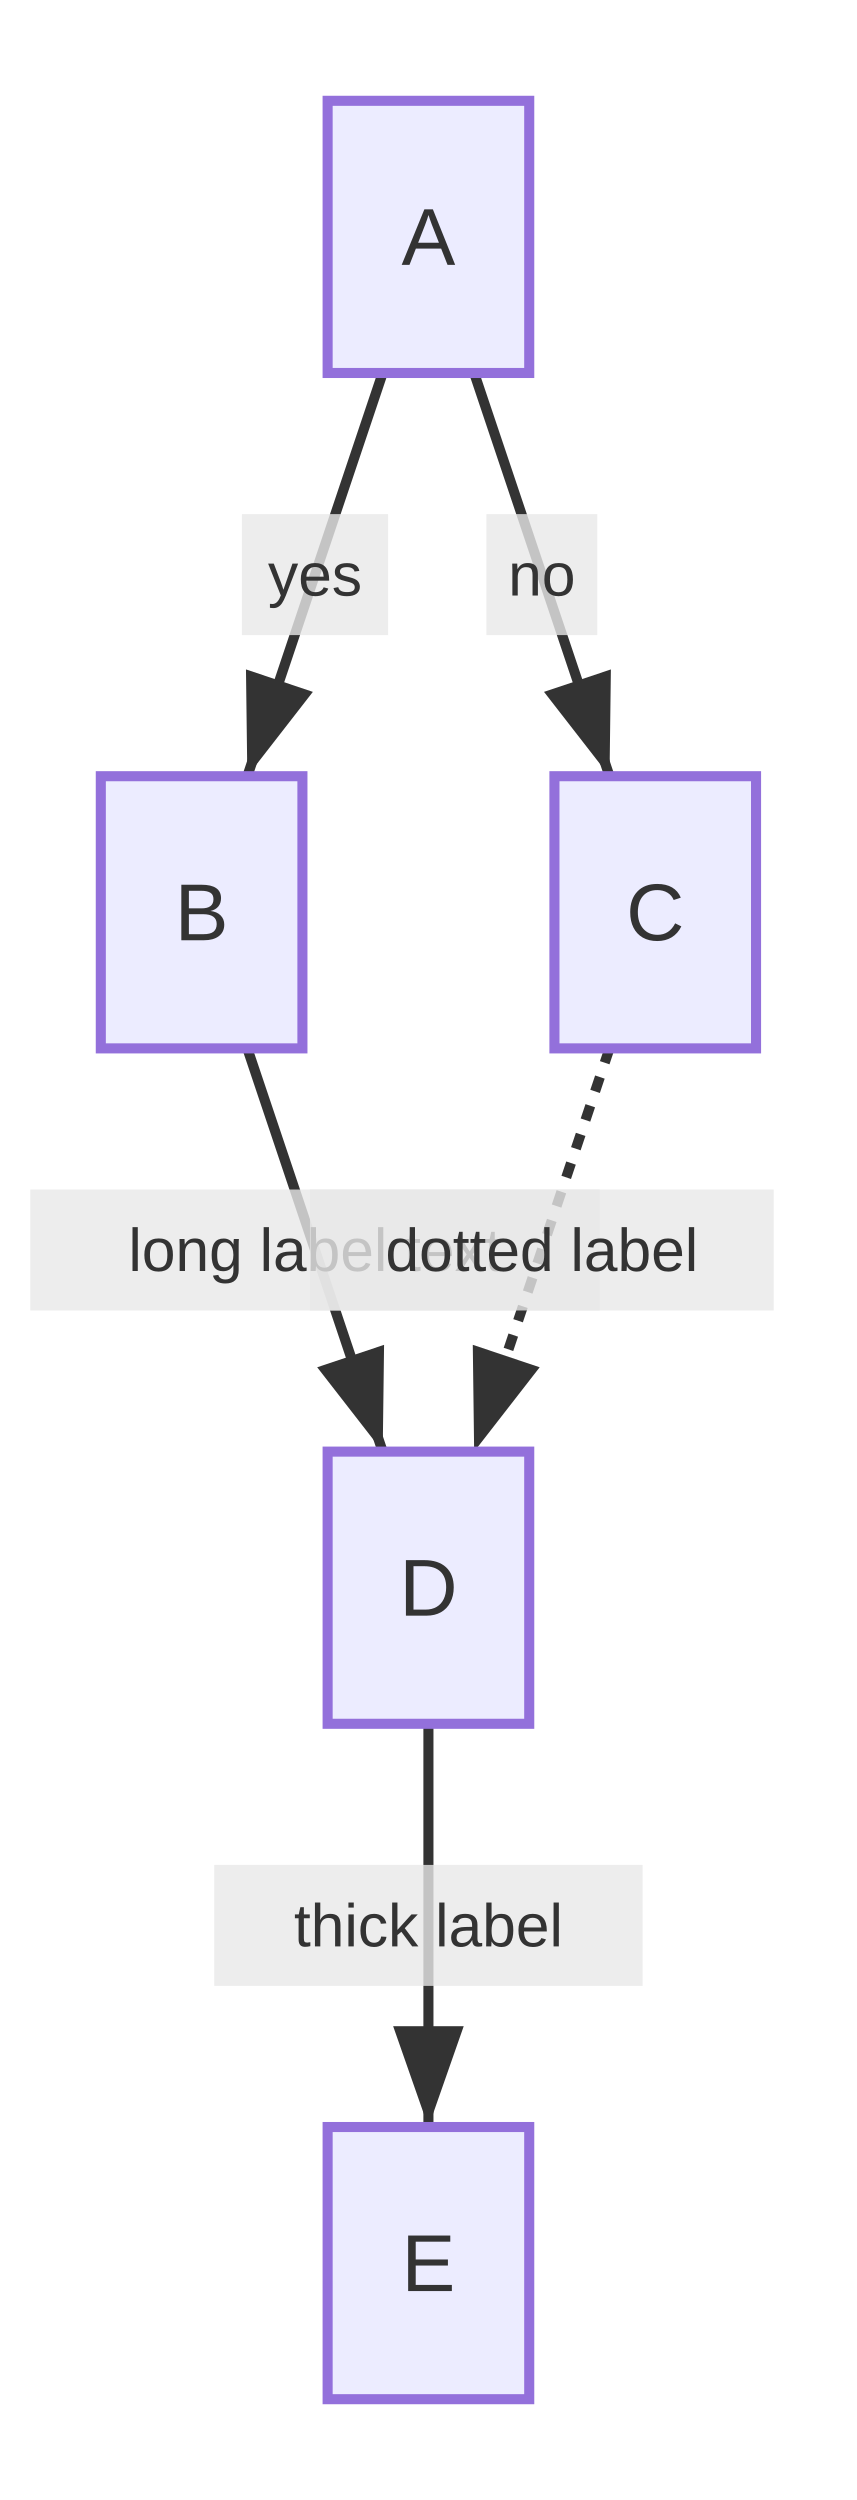
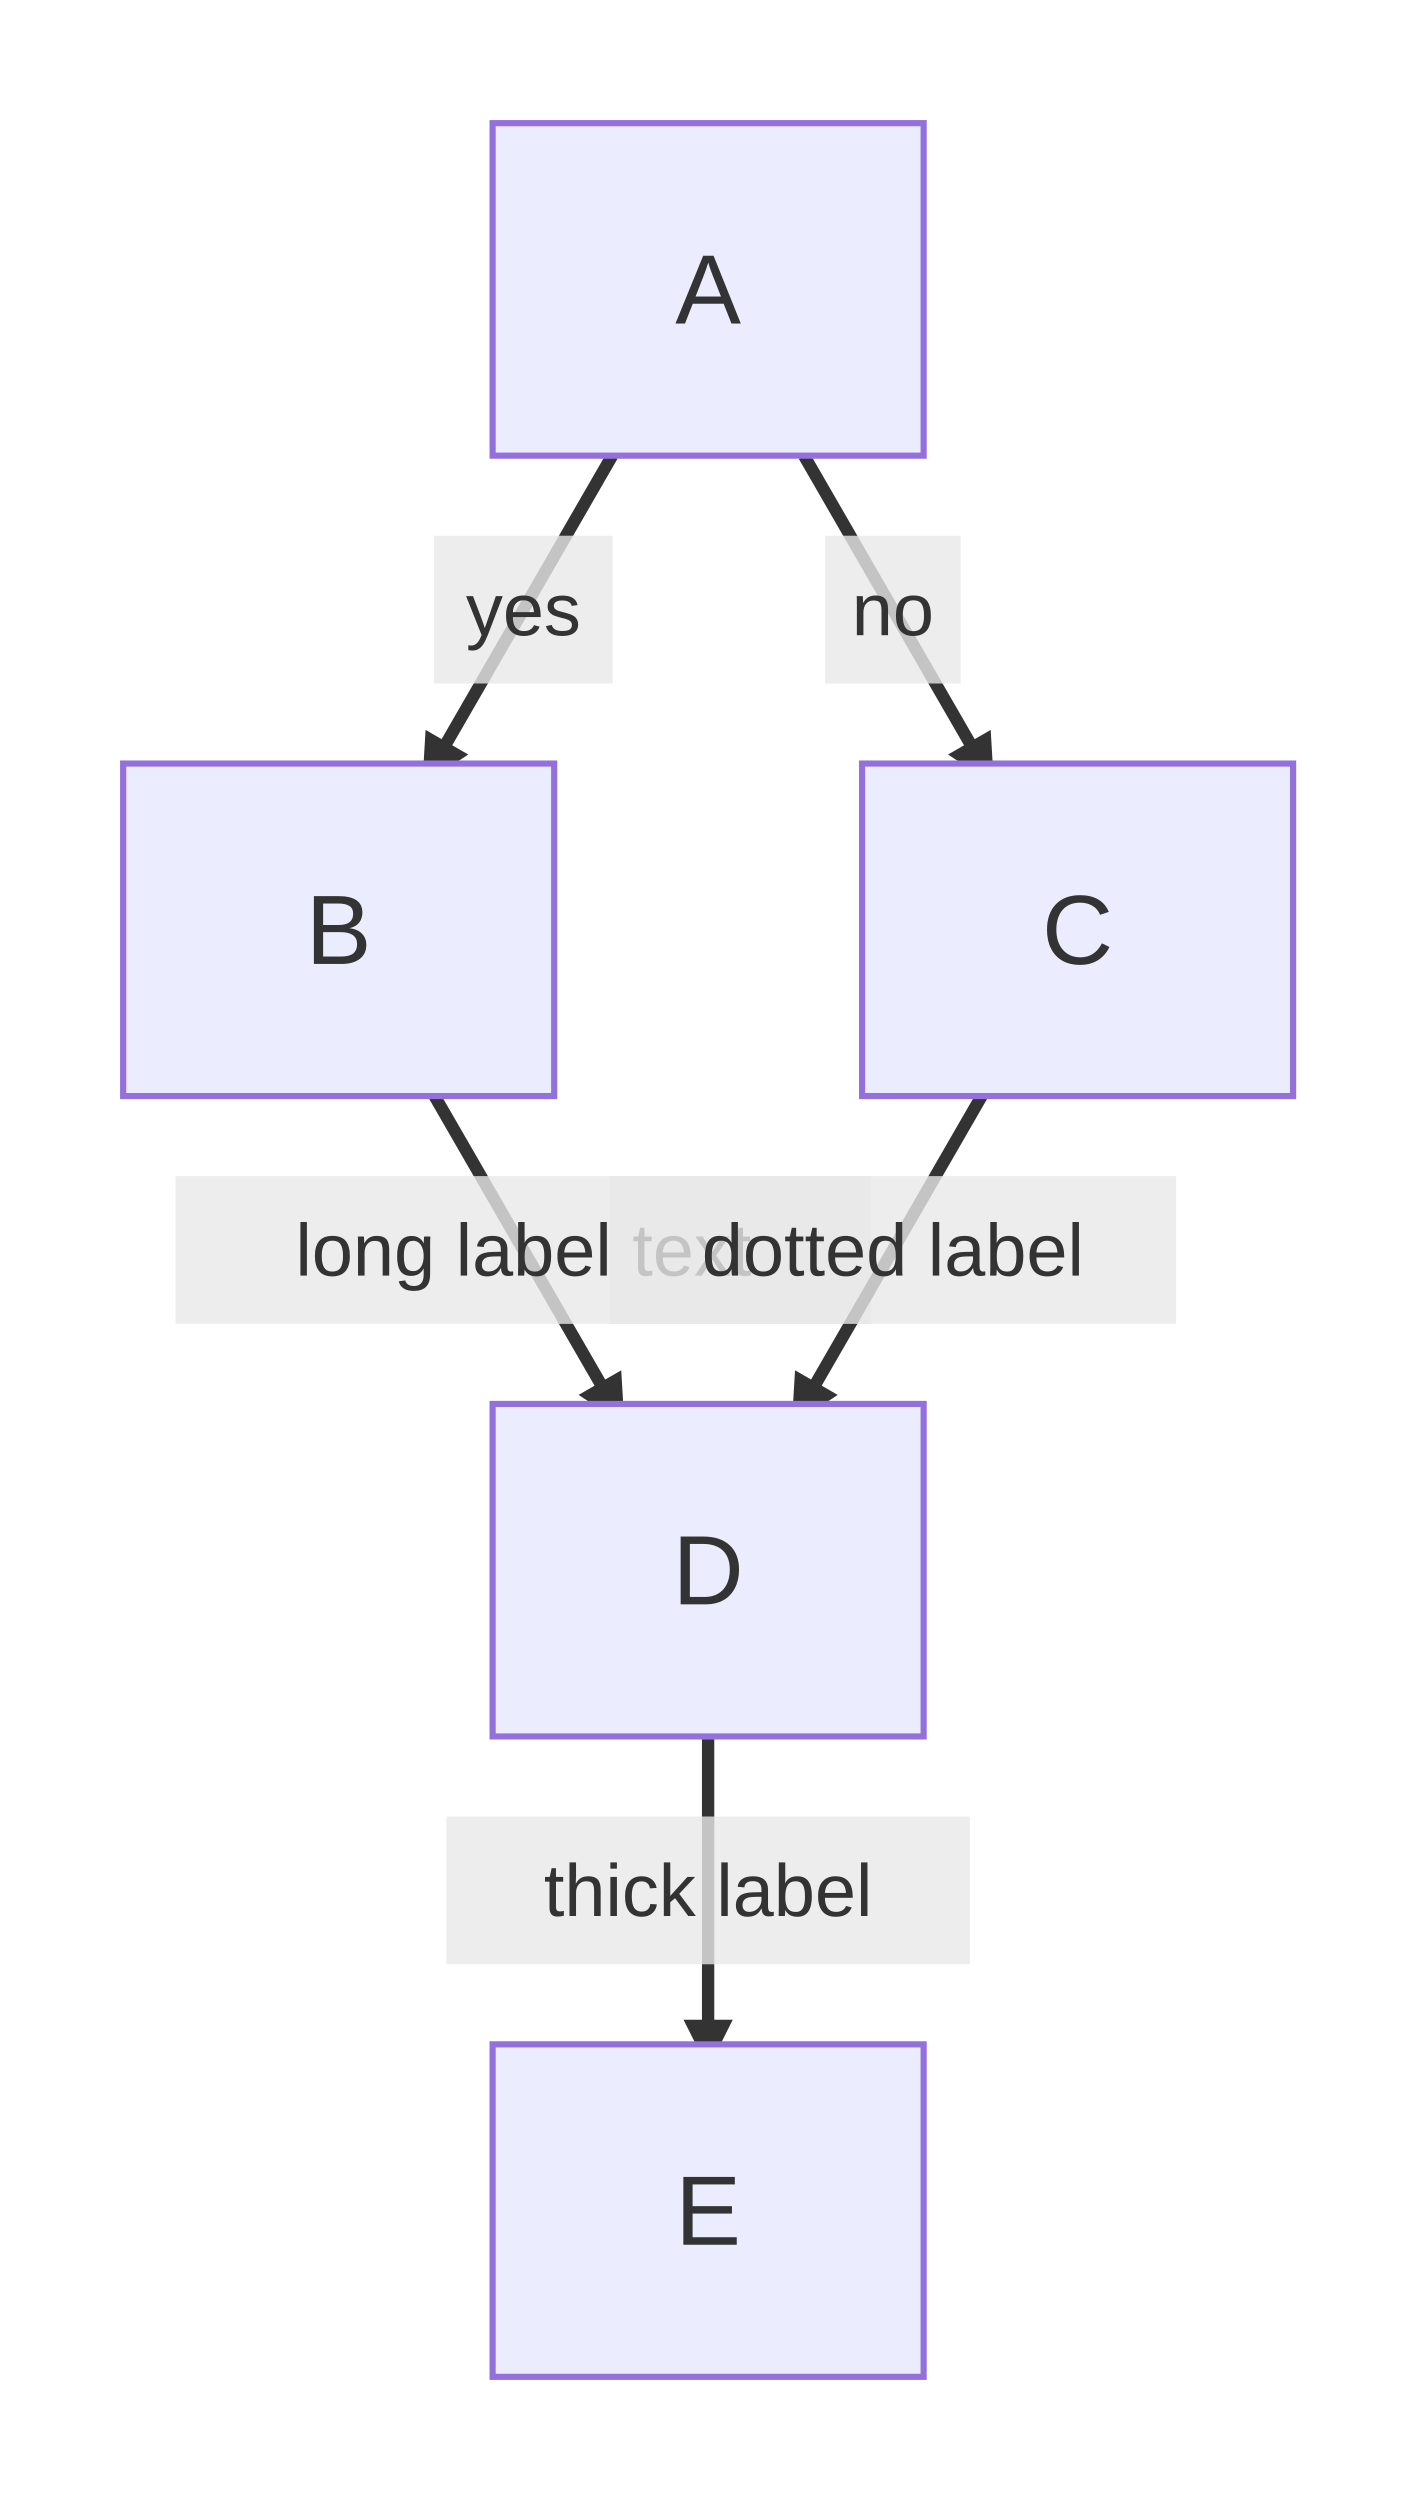
- <svg xmlns="http://www.w3.org/2000/svg" viewBox="-20 -20 170 496" width="170" height="496" style="background-color: white">
+ <svg xmlns="http://www.w3.org/2000/svg" viewBox="-20 -20 230 406" width="230" height="406" style="background-color: white">
  <defs>
-     <marker id="arrow" markerWidth="10" markerHeight="7" refX="10" refY="3.5" orient="auto" markerUnits="strokeWidth">
-       <path d="M0,0 L10,3.5 L0,7 Z" fill="#333333" />
+     <marker id="arrow" viewBox="0 0 10 10" markerWidth="8" markerHeight="8" refX="5" refY="5" orient="auto" markerUnits="userSpaceOnUse">
+       <path d="M 0 0 L 10 5 L 0 10 z" fill="#333333" />
    </marker>
-     <marker id="circle-end" markerWidth="10" markerHeight="10" refX="5" refY="5" orient="auto" markerUnits="strokeWidth">
-       <circle cx="5" cy="5" r="4" fill="#333333" />
+     <marker id="circle-end" viewBox="0 0 10 10" markerWidth="11" markerHeight="11" refX="11" refY="5" orient="auto" markerUnits="userSpaceOnUse">
+       <circle cx="5" cy="5" r="5" fill="#333333" />
    </marker>
-     <marker id="cross-end" markerWidth="10" markerHeight="10" refX="5" refY="5" orient="auto" markerUnits="strokeWidth">
-       <line x1="1" y1="1" x2="9" y2="9" stroke="#333333" stroke-width="2" />
-       <line x1="9" y1="1" x2="1" y2="9" stroke="#333333" stroke-width="2" />
+     <marker id="cross-end" viewBox="0 0 11 11" markerWidth="11" markerHeight="11" refX="12" refY="5.2" orient="auto" markerUnits="userSpaceOnUse">
+       <path d="M 1,1 l 9,9 M 10,1 l -9,9" stroke="#333333" stroke-width="2" />
    </marker>
-     <marker id="arrow-reverse" markerWidth="10" markerHeight="7" refX="10" refY="3.5" orient="auto-start-reverse" markerUnits="strokeWidth">
-       <path d="M0,0 L10,3.5 L0,7 Z" fill="#333333" />
+     <marker id="arrow-reverse" viewBox="0 0 10 10" markerWidth="8" markerHeight="8" refX="5" refY="5" orient="auto-start-reverse" markerUnits="userSpaceOnUse">
+       <path d="M 0 0 L 10 5 L 0 10 z" fill="#333333" />
    </marker>
  </defs>
-   <style>.node rect, .node polygon, .node circle, .node path, .node line { fill: #ECECFF; stroke: #9370DB; stroke-width: 2; }
+   <style>.node rect, .node polygon, .node circle, .node path, .node line { fill: #ECECFF; stroke: #9370DB; stroke-width: 1; }
.node text { fill: #333333; font-family: "trebuchet ms", verdana, arial, sans-serif; font-size: 16px; }
- .edge path { fill: none; stroke: #333333; stroke-width: 2; }
+ .edge path { fill: none; stroke: #333333; stroke-width: 2; stroke-dasharray: 0; }
.edge text { fill: #333333; font-family: "trebuchet ms", verdana, arial, sans-serif; font-size: 12px; }
.subgraph rect { fill: #ffffde; stroke: #aaaa33; stroke-width: 1; opacity: 0.5; }
.subgraph text { fill: #333333; font-family: "trebuchet ms", verdana, arial, sans-serif; font-size: 12px; font-weight: bold; }
</style>
  <g class="edge" data-edge-source="A" data-edge-target="B">
-     <path d="M55.93,54.0 L29.07,134.0" stroke-width="2" marker-end="url(#arrow)" />
-     <rect x="28.0" y="82.0" width="29.0" height="24.0" fill="rgba(232,232,232,0.8)" stroke="none" />
-     <text text-anchor="middle" dominant-baseline="central" x="42.5" y="94.0">yes</text>
+     <path d="M79.42,54.0 L50.58,104.0" stroke-width="1" marker-end="url(#arrow)" />
+     <rect x="50.5" y="67.0" width="29.0" height="24.0" fill="rgba(232,232,232,0.8)" stroke="none" />
+     <text text-anchor="middle" dominant-baseline="central" x="65.0" y="79.0">yes</text>
  </g>
  <g class="edge" data-edge-source="A" data-edge-target="C">
-     <path d="M74.07,54.0 L100.93,134.0" stroke-width="2" marker-end="url(#arrow)" />
-     <rect x="76.5" y="82.0" width="22.0" height="24.0" fill="rgba(232,232,232,0.8)" stroke="none" />
-     <text text-anchor="middle" dominant-baseline="central" x="87.5" y="94.0">no</text>
+     <path d="M110.58,54.0 L139.42,104.0" stroke-width="1" marker-end="url(#arrow)" />
+     <rect x="114.0" y="67.0" width="22.0" height="24.0" fill="rgba(232,232,232,0.8)" stroke="none" />
+     <text text-anchor="middle" dominant-baseline="central" x="125.0" y="79.0">no</text>
  </g>
  <g class="edge" data-edge-source="B" data-edge-target="D">
-     <path d="M29.07,188.0 L55.93,268.0" stroke-width="2" marker-end="url(#arrow)" />
-     <rect x="-14.0" y="216.0" width="113.0" height="24.0" fill="rgba(232,232,232,0.8)" stroke="none" />
-     <text text-anchor="middle" dominant-baseline="central" x="42.5" y="228.0">long label text</text>
+     <path d="M50.58,158.0 L79.42,208.0" stroke-width="1" marker-end="url(#arrow)" />
+     <rect x="8.5" y="171.0" width="113.0" height="24.0" fill="rgba(232,232,232,0.8)" stroke="none" />
+     <text text-anchor="middle" dominant-baseline="central" x="65.0" y="183.0">long label text</text>
  </g>
  <g class="edge" data-edge-source="C" data-edge-target="D">
-     <path d="M100.93,188.0 L74.07,268.0" stroke-width="2" stroke-dasharray="3" marker-end="url(#arrow)" />
-     <rect x="41.5" y="216.0" width="92.0" height="24.0" fill="rgba(232,232,232,0.8)" stroke="none" />
-     <text text-anchor="middle" dominant-baseline="central" x="87.5" y="228.0">dotted label</text>
+     <path d="M139.42,158.0 L110.58,208.0" stroke-width="1" stroke-dasharray="3" marker-end="url(#arrow)" />
+     <rect x="79.0" y="171.0" width="92.0" height="24.0" fill="rgba(232,232,232,0.8)" stroke="none" />
+     <text text-anchor="middle" dominant-baseline="central" x="125.0" y="183.0">dotted label</text>
  </g>
  <g class="edge" data-edge-source="D" data-edge-target="E">
-     <path d="M65.0,322.0 L65.0,402.0" stroke-width="3.5" marker-end="url(#arrow)" />
-     <rect x="22.5" y="350.0" width="85.0" height="24.0" fill="rgba(232,232,232,0.8)" stroke="none" />
-     <text text-anchor="middle" dominant-baseline="central" x="65.0" y="362.0">thick label</text>
+     <path d="M95.0,262.0 L95.0,312.0" stroke-width="3.5" marker-end="url(#arrow)" />
+     <rect x="52.5" y="275.0" width="85.0" height="24.0" fill="rgba(232,232,232,0.8)" stroke="none" />
+     <text text-anchor="middle" dominant-baseline="central" x="95.0" y="287.0">thick label</text>
  </g>
  <g class="node" data-node-id="A">
-     <rect x="45.0" y="0.0" width="40.0" height="54.0" />
-     <text text-anchor="middle" dominant-baseline="central" font-family="&quot;trebuchet ms&quot;, verdana, arial, sans-serif" x="65" y="27">A</text>
+     <rect x="60.0" y="0.0" width="70.0" height="54.0" />
+     <text text-anchor="middle" dominant-baseline="central" font-family="&quot;trebuchet ms&quot;, verdana, arial, sans-serif" x="95" y="27">A</text>
  </g>
  <g class="node" data-node-id="B">
-     <rect x="0.0" y="134.0" width="40.0" height="54.0" />
-     <text text-anchor="middle" dominant-baseline="central" font-family="&quot;trebuchet ms&quot;, verdana, arial, sans-serif" x="20" y="161">B</text>
+     <rect x="0.0" y="104.0" width="70.0" height="54.0" />
+     <text text-anchor="middle" dominant-baseline="central" font-family="&quot;trebuchet ms&quot;, verdana, arial, sans-serif" x="35" y="131">B</text>
  </g>
  <g class="node" data-node-id="C">
-     <rect x="90.0" y="134.0" width="40.0" height="54.0" />
-     <text text-anchor="middle" dominant-baseline="central" font-family="&quot;trebuchet ms&quot;, verdana, arial, sans-serif" x="110" y="161">C</text>
+     <rect x="120.0" y="104.0" width="70.0" height="54.0" />
+     <text text-anchor="middle" dominant-baseline="central" font-family="&quot;trebuchet ms&quot;, verdana, arial, sans-serif" x="155" y="131">C</text>
  </g>
  <g class="node" data-node-id="D">
-     <rect x="45.0" y="268.0" width="40.0" height="54.0" />
-     <text text-anchor="middle" dominant-baseline="central" font-family="&quot;trebuchet ms&quot;, verdana, arial, sans-serif" x="65" y="295">D</text>
+     <rect x="60.0" y="208.0" width="70.0" height="54.0" />
+     <text text-anchor="middle" dominant-baseline="central" font-family="&quot;trebuchet ms&quot;, verdana, arial, sans-serif" x="95" y="235">D</text>
  </g>
  <g class="node" data-node-id="E">
-     <rect x="45.0" y="402.0" width="40.0" height="54.0" />
-     <text text-anchor="middle" dominant-baseline="central" font-family="&quot;trebuchet ms&quot;, verdana, arial, sans-serif" x="65" y="429">E</text>
+     <rect x="60.0" y="312.0" width="70.0" height="54.0" />
+     <text text-anchor="middle" dominant-baseline="central" font-family="&quot;trebuchet ms&quot;, verdana, arial, sans-serif" x="95" y="339">E</text>
  </g>
</svg>
